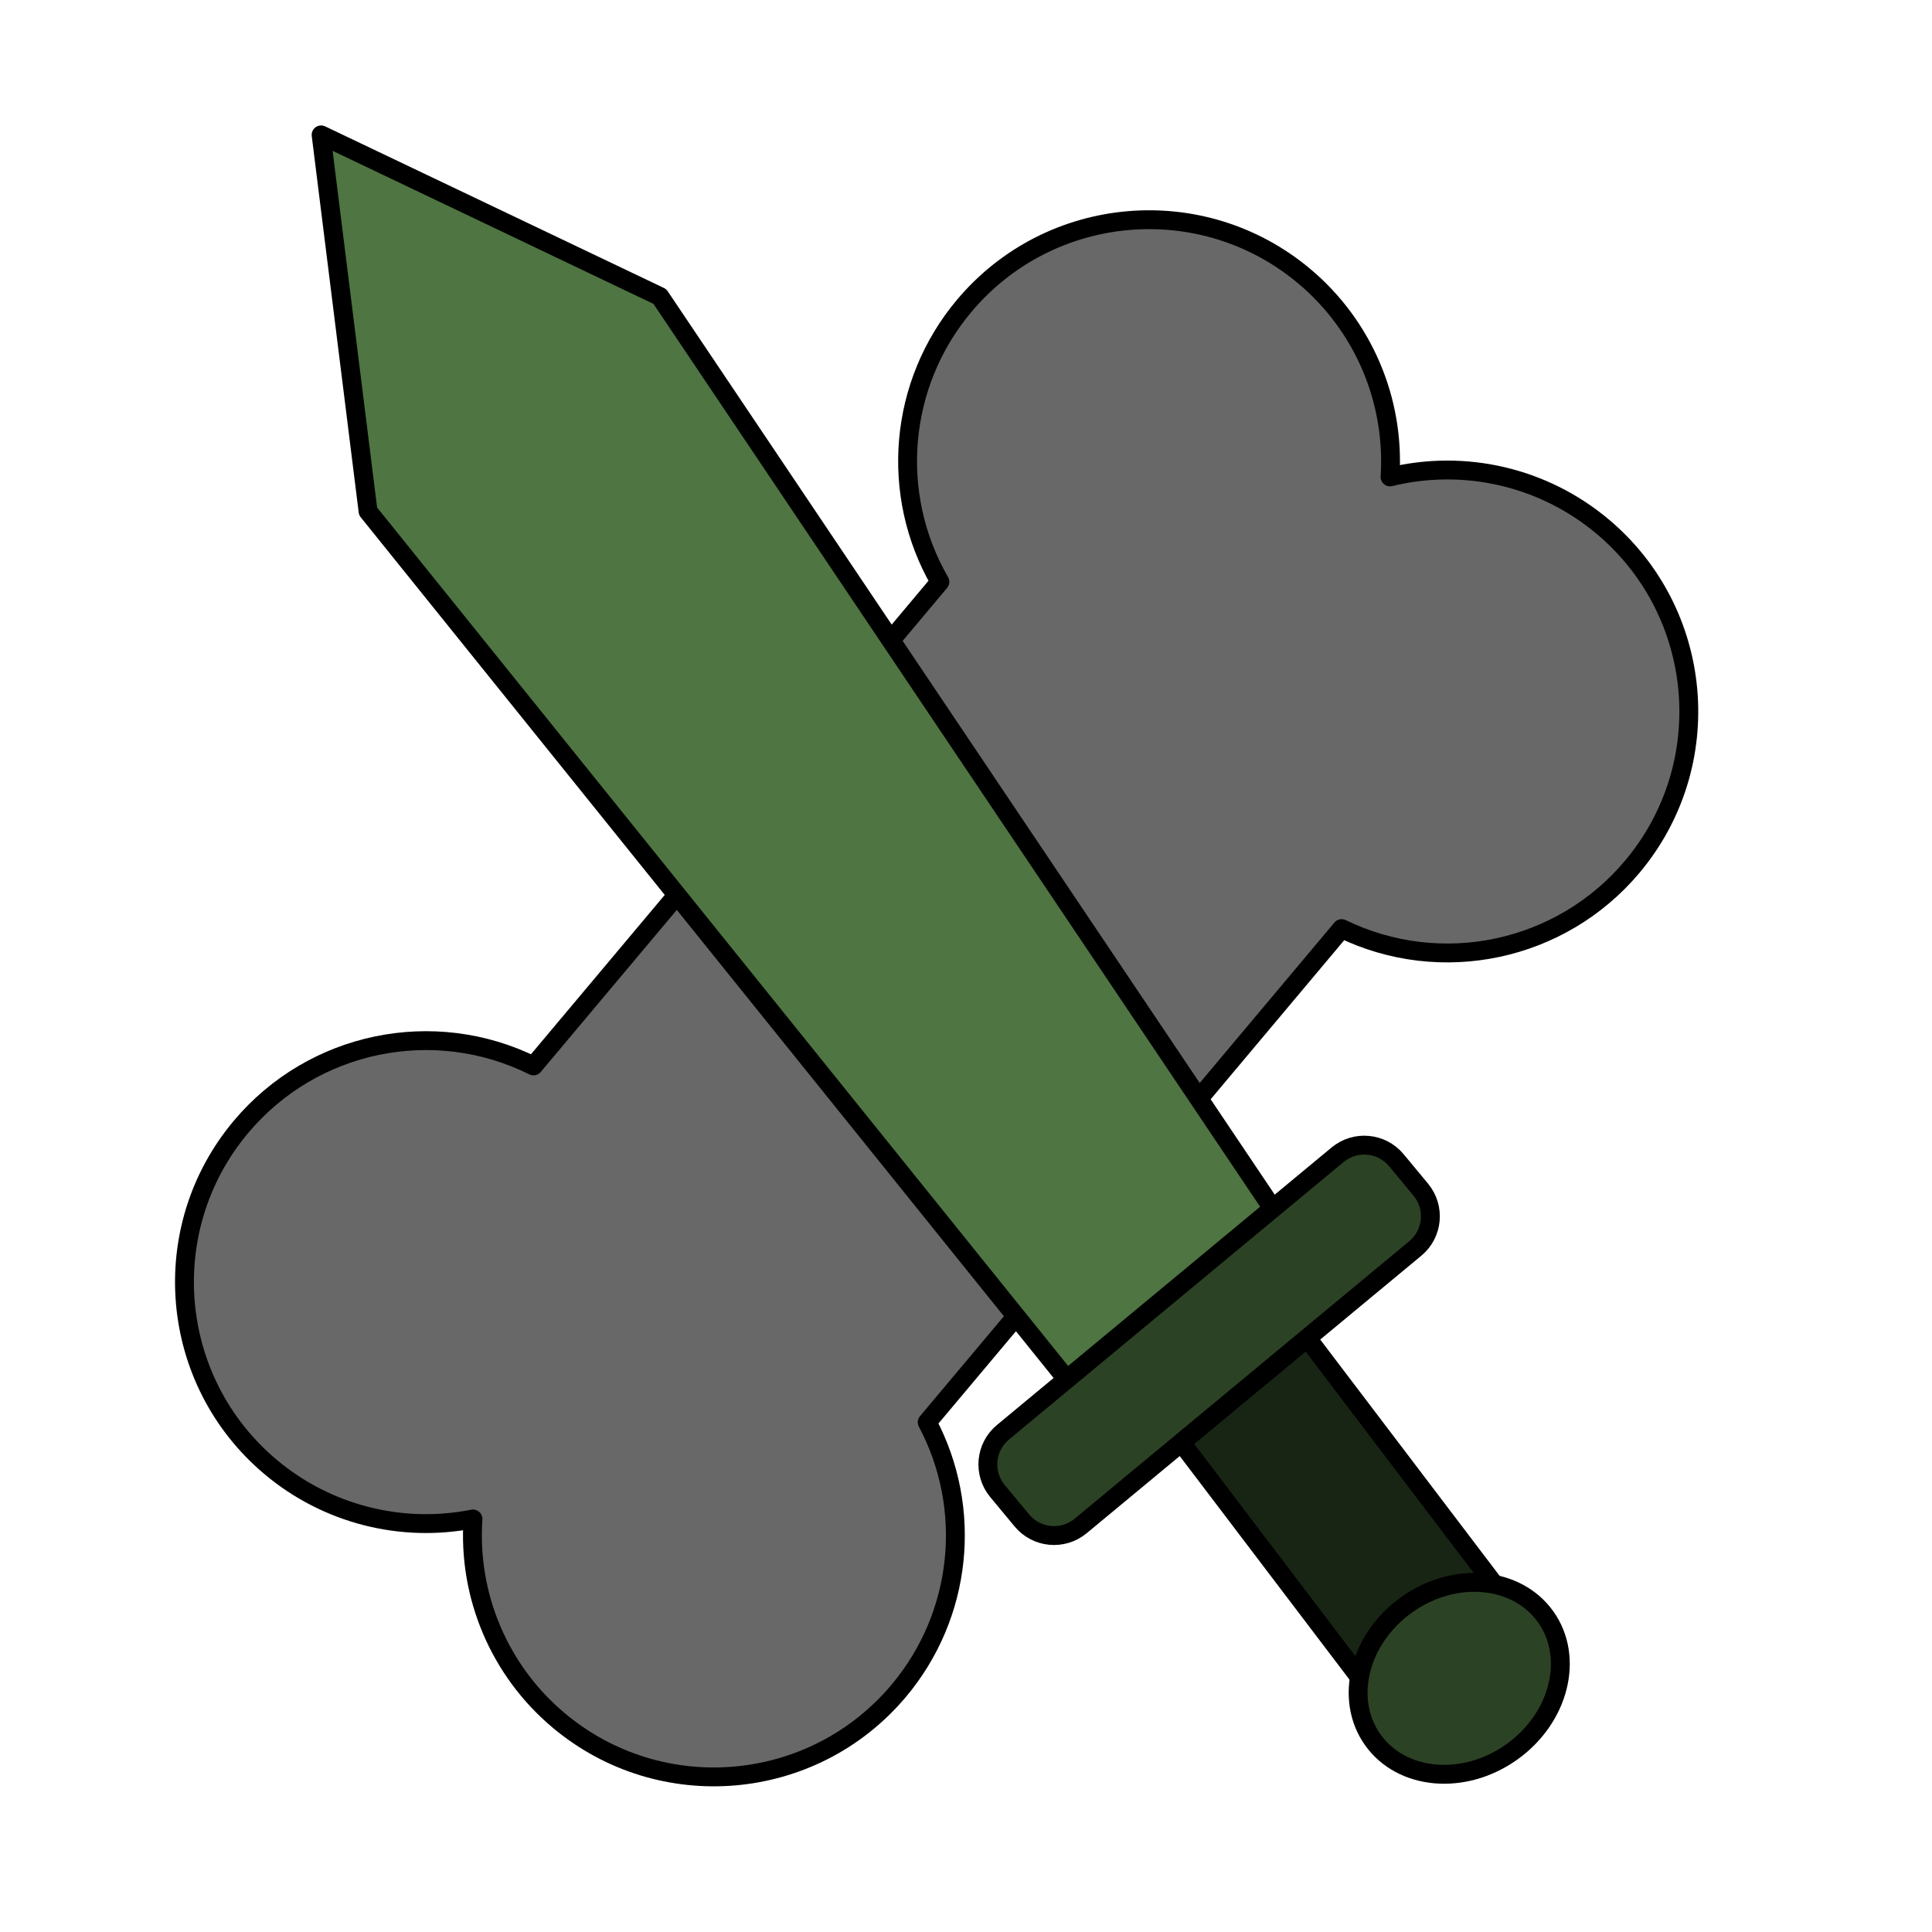
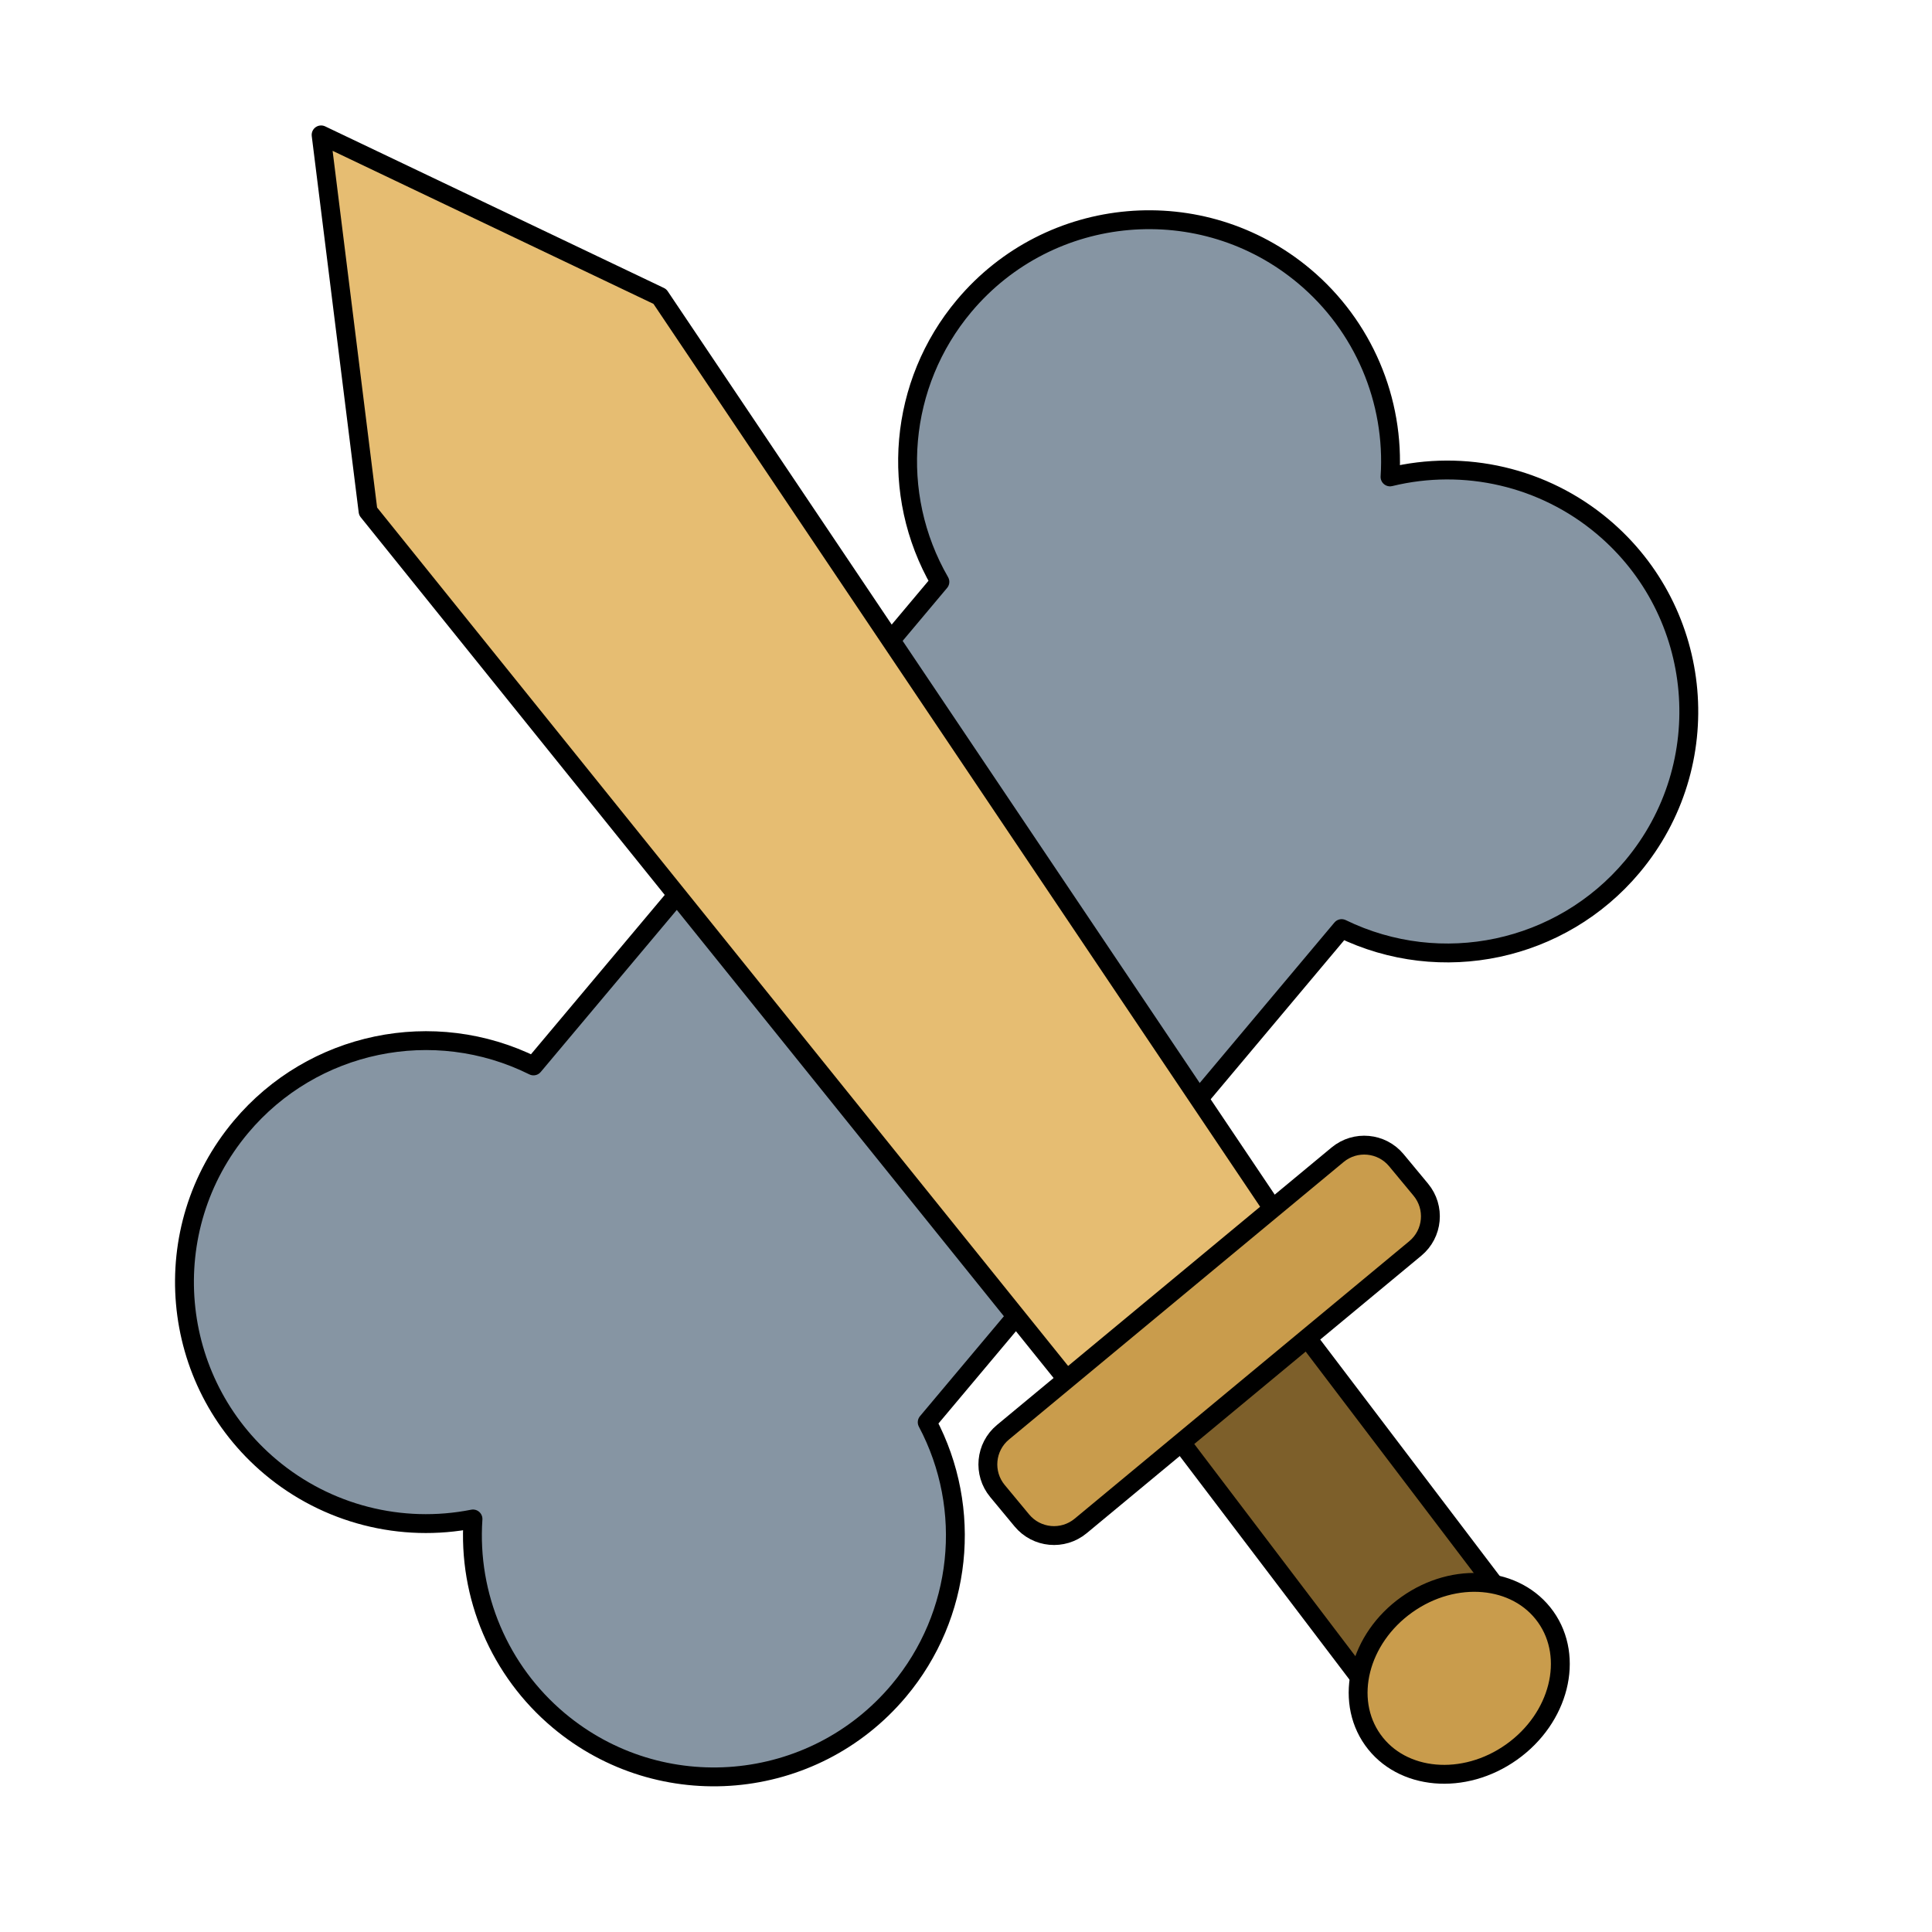
<svg xmlns="http://www.w3.org/2000/svg" width="512" height="512" viewBox="0 0 512 512" version="1.1" id="svg1">
  <defs id="defs1">
    </defs>
  <g id="layer1">
-     <path d="M 424.704,139.539 A 63.993,63.993 0 0 0 368.372,126.386 63.993,63.993 0 0 0 345.661,73.212 63.993,63.993 0 0 0 255.502,81.075 63.993,63.993 0 0 0 249.081,154.197 L 141.385,282.479 a 63.993,63.993 0 0 0 -77.516,16.148 63.993,63.993 0 0 0 7.868,90.159 63.993,63.993 0 0 0 53.609,13.756 63.993,63.993 0 0 0 22.699,53.371 63.993,63.993 0 0 0 90.157,-7.865 63.993,63.993 0 0 0 7.519,-71.139 L 355.548,246.088 a 63.993,63.993 0 0 0 77.021,-16.392 63.993,63.993 0 0 0 -7.865,-90.157 z" style="stroke:#000000;stroke-width:5;stroke-linecap:round;stroke-linejoin:round;stroke-opacity:1;fill:#686868;fill-opacity:1;stroke-dasharray:none" id="path2" />
+     <path d="M 424.704,139.539 A 63.993,63.993 0 0 0 368.372,126.386 63.993,63.993 0 0 0 345.661,73.212 63.993,63.993 0 0 0 255.502,81.075 63.993,63.993 0 0 0 249.081,154.197 L 141.385,282.479 a 63.993,63.993 0 0 0 -77.516,16.148 63.993,63.993 0 0 0 7.868,90.159 63.993,63.993 0 0 0 53.609,13.756 63.993,63.993 0 0 0 22.699,53.371 63.993,63.993 0 0 0 90.157,-7.865 63.993,63.993 0 0 0 7.519,-71.139 L 355.548,246.088 a 63.993,63.993 0 0 0 77.021,-16.392 63.993,63.993 0 0 0 -7.865,-90.157 z" style="stroke:#000000;stroke-width:5;stroke-linecap:round;stroke-linejoin:round;stroke-opacity:1;fill:#8695a3;fill-opacity:1;stroke-dasharray:none" id="path2" />
    <g id="g5" transform="matrix(1.17245,-0.8831481,0.8831481,1.17245,-179.0625,93.23732)">
-       <path d="m 133.19,136.381 6.564,203.812 47.861,0.521 10.995,-203.621 -31.299,-60.1 z" style="fill:#4f7542;fill-opacity:1;stroke:#000000;stroke-width:3.406;stroke-linecap:round;stroke-linejoin:round;stroke-dasharray:none" id="path11" />
+       <path d="m 133.19,136.381 6.564,203.812 47.861,0.521 10.995,-203.621 -31.299,-60.1 z" style="fill:#e6bd72;fill-opacity:1;stroke:#000000;stroke-width:3.406;stroke-linecap:round;stroke-linejoin:round;stroke-dasharray:none" id="path11" />
    </g>
-     <rect style="fill:#182514;fill-opacity:1;stroke:#000000;stroke-width:5;stroke-linecap:round;stroke-linejoin:round;stroke-dasharray:none;stroke-opacity:1" id="rect12" width="43.32" height="94.934" x="18.167" y="480.262" transform="rotate(-37.20752)" />
-     <rect style="fill:#2c4224;fill-opacity:1;stroke:#000000;stroke-width:5;stroke-linecap:round;stroke-linejoin:round;stroke-dasharray:none;stroke-opacity:1" id="rect11" width="137.332" height="32.259" x="-48.745" y="461.837" ry="11.06" transform="rotate(-39.66701)" />
-     <ellipse style="fill:#2c4224;fill-opacity:1;stroke:#000000;stroke-width:5;stroke-linecap:round;stroke-linejoin:round;stroke-dasharray:none;stroke-opacity:1" id="path12" cx="57.462" cy="586.575" rx="28.112" ry="23.964" transform="rotate(-35.41043)" />
+     <rect style="fill:#7d5f2a;fill-opacity:1;stroke:#000000;stroke-width:5;stroke-linecap:round;stroke-linejoin:round;stroke-dasharray:none;stroke-opacity:1" id="rect12" width="43.32" height="94.934" x="18.167" y="480.262" transform="rotate(-37.20752)" />
+     <rect style="fill:#c99c4c;fill-opacity:1;stroke:#000000;stroke-width:5;stroke-linecap:round;stroke-linejoin:round;stroke-dasharray:none;stroke-opacity:1" id="rect11" width="137.332" height="32.259" x="-48.745" y="461.837" ry="11.06" transform="rotate(-39.66701)" />
+     <ellipse style="fill:#c99c4c;fill-opacity:1;stroke:#000000;stroke-width:5;stroke-linecap:round;stroke-linejoin:round;stroke-dasharray:none;stroke-opacity:1" id="path12" cx="57.462" cy="586.575" rx="28.112" ry="23.964" transform="rotate(-35.41043)" />
  </g>
</svg>
